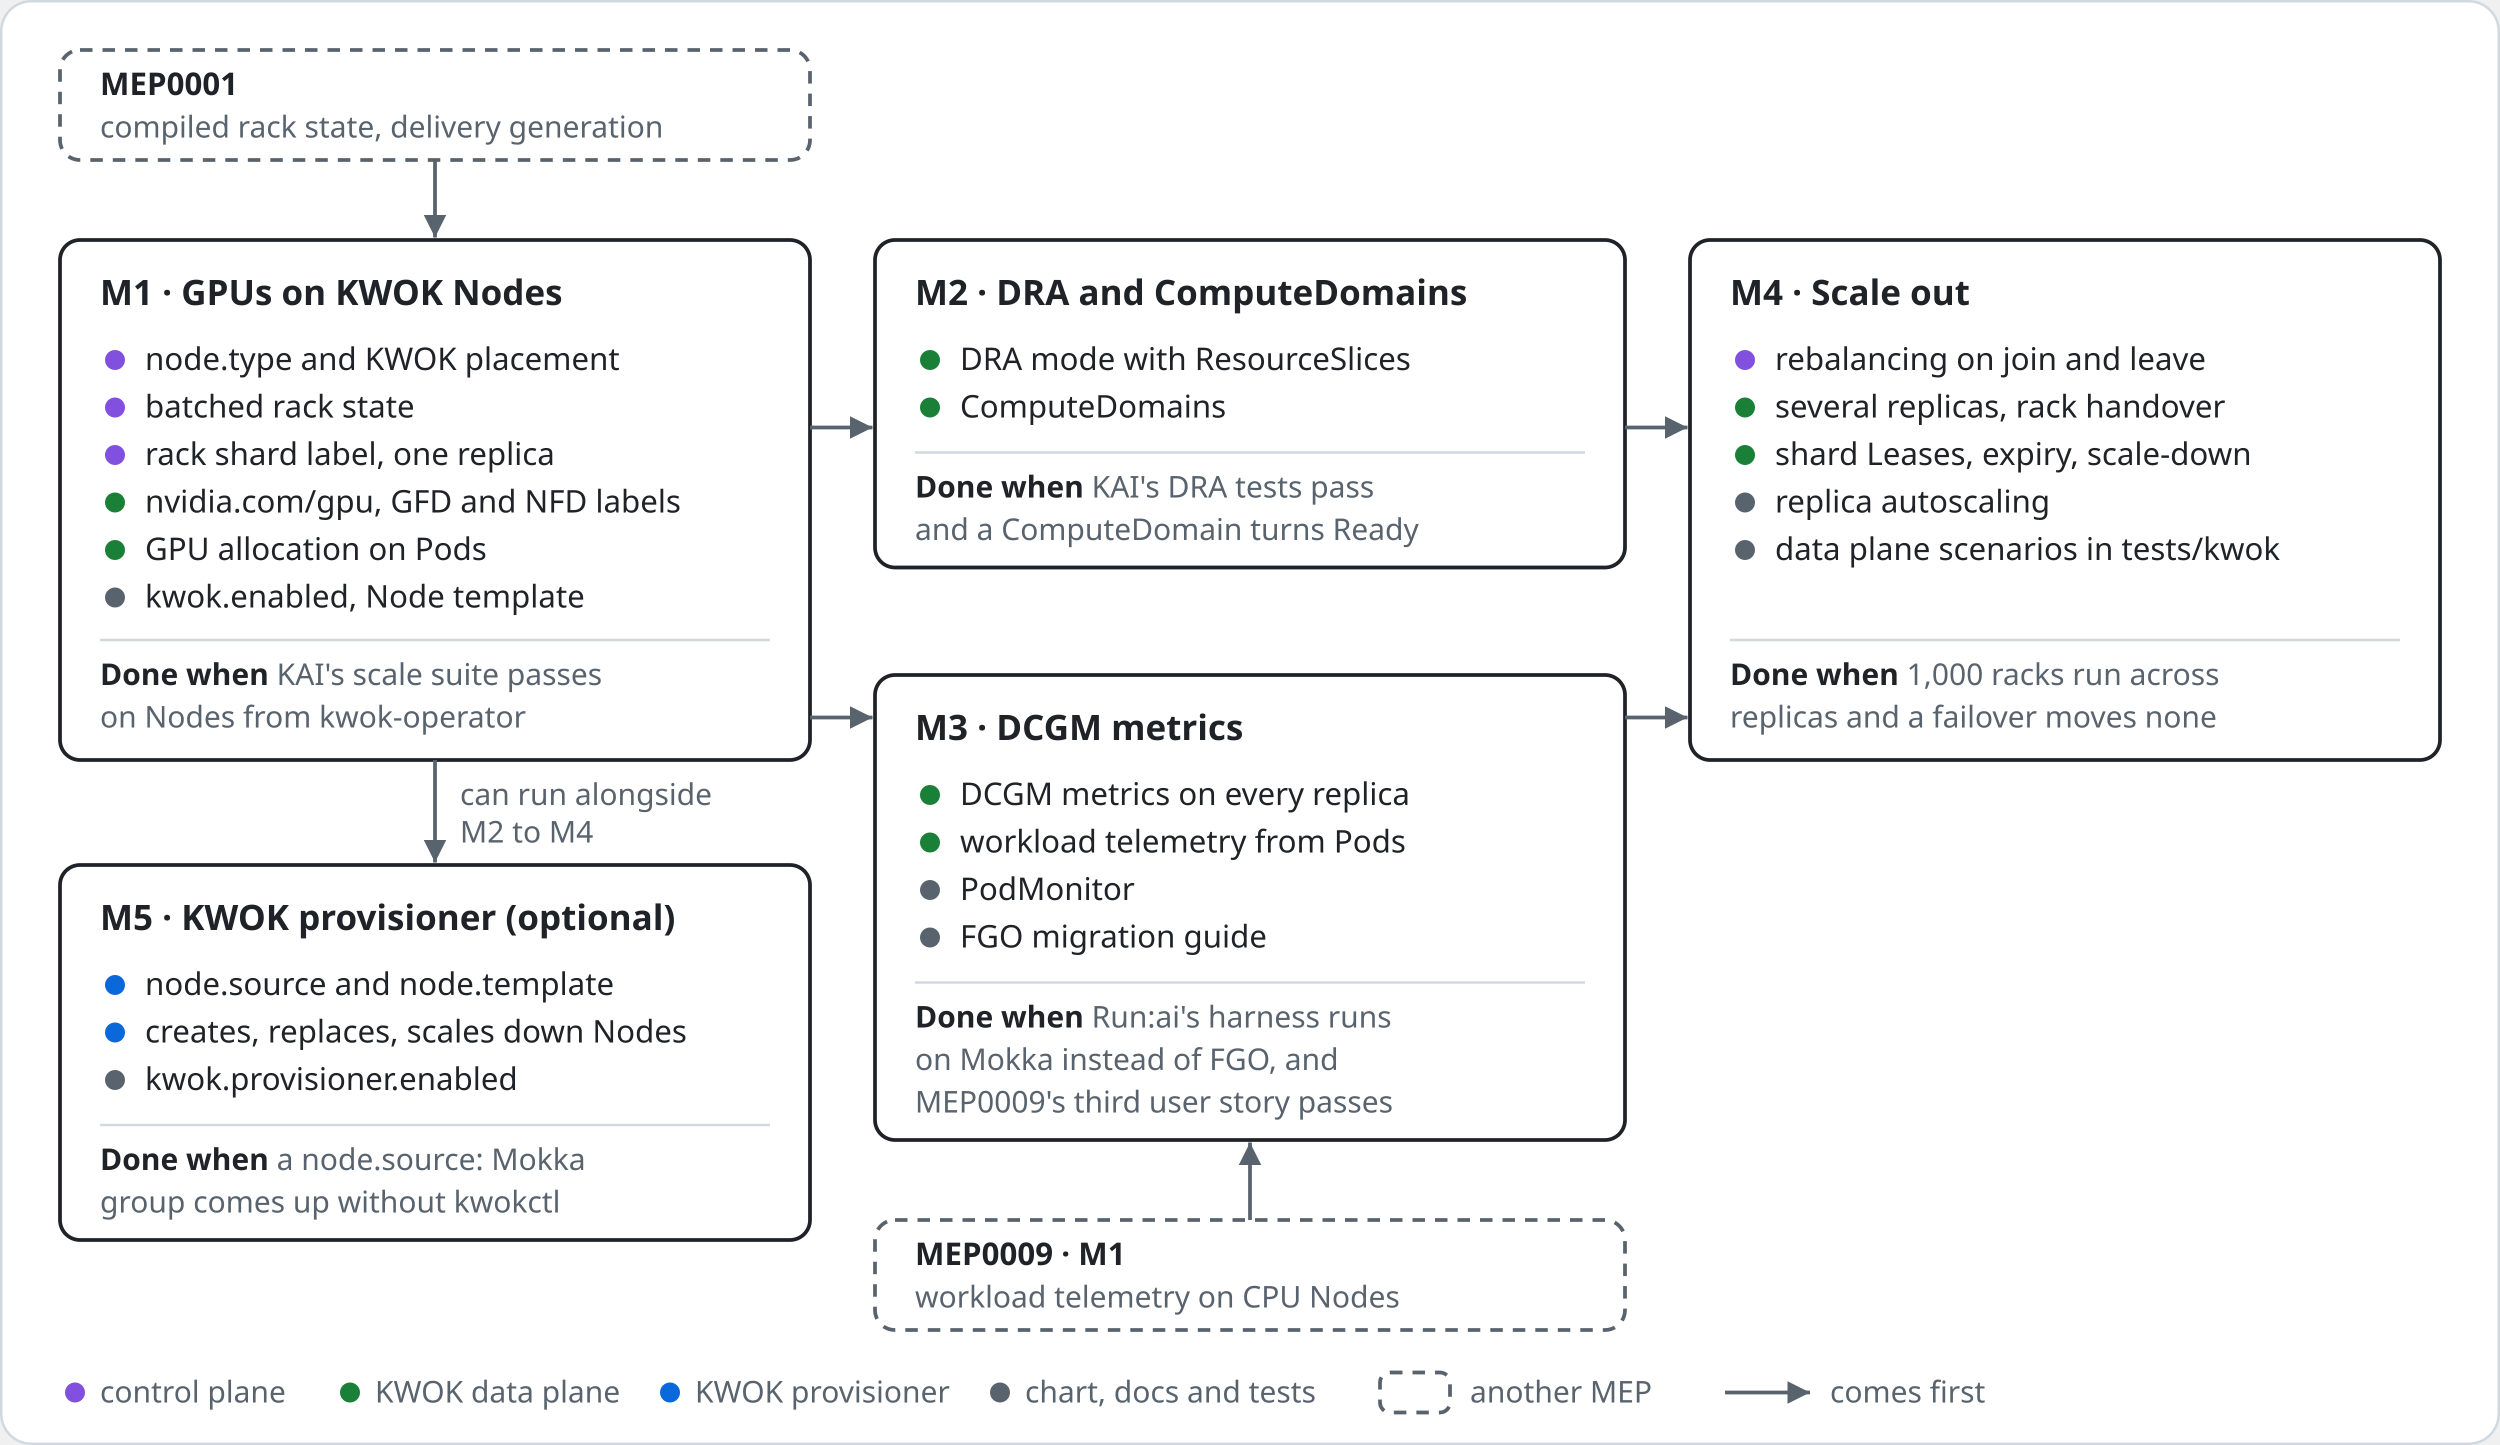
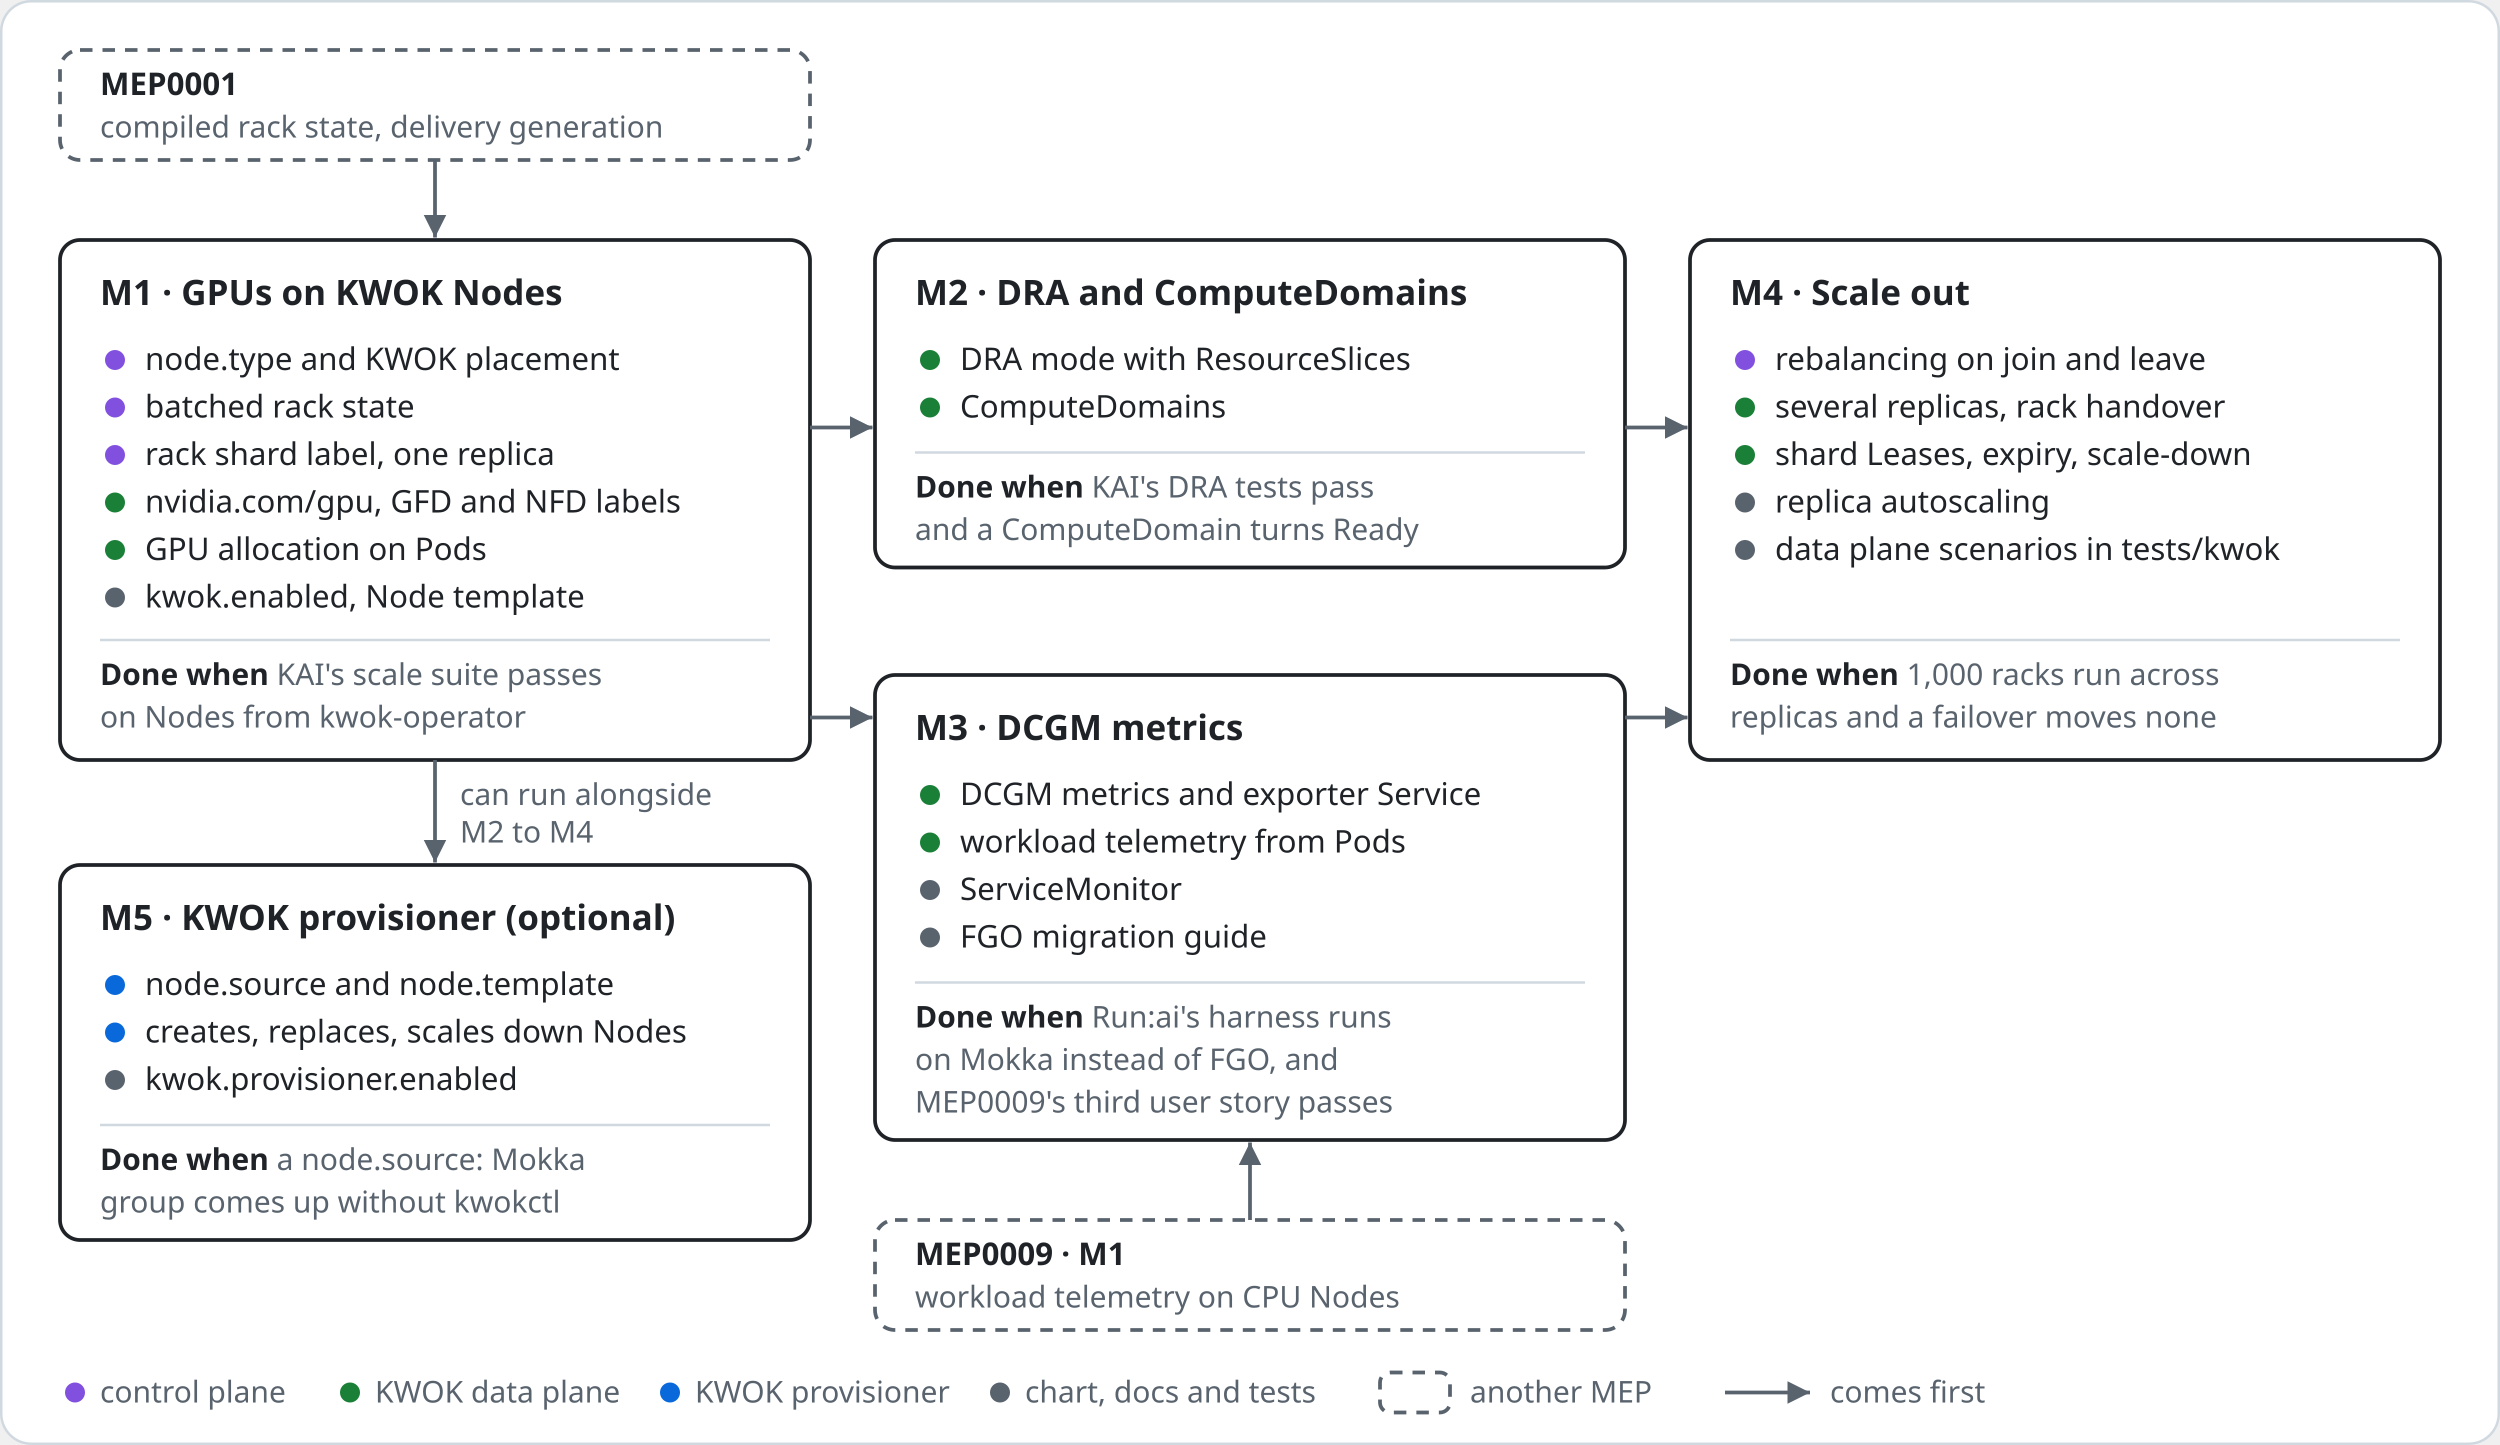
<svg xmlns="http://www.w3.org/2000/svg" viewBox="0 0 1000 578" width="1000" height="578" role="img" aria-labelledby="title desc">
  <style>
    .panel { fill: #ffffff; stroke: #d1d9e0; }
    text { font-family: -apple-system, BlinkMacSystemFont, "Segoe UI", "Noto Sans", Helvetica, Arial, sans-serif; fill: #1f2328; }
    .title { font-size: 14px; font-weight: 600; }
    .item { font-size: 12.5px; }
    .body { font-size: 12px; fill: #59636e; }
    .done { font-size: 12px; fill: #59636e; }
    .strong { font-weight: 600; fill: #1f2328; }
    .label { font-size: 12px; fill: #59636e; }
    .ms { fill: #ffffff; stroke: #1f2328; stroke-width: 1.5; }
    .ext { fill: #ffffff; stroke: #59636e; stroke-width: 1.5; stroke-dasharray: 5 4; }
    .rule { stroke: #d1d9e0; stroke-width: 1; }
    .wire { fill: none; stroke: #59636e; stroke-width: 1.5; }
    .head { fill: #59636e; }
    .cp { fill: #8250df; } .dp { fill: #1a7f37; } .prov { fill: #0969da; } .doc { fill: #59636e; }
    @media (prefers-color-scheme: dark) {
      .panel { fill: #0d1117; stroke: #3d444d; }
      text { fill: #f0f6fc; }
      .body, .done, .label { fill: #9198a1; }
      .strong { fill: #f0f6fc; }
      .ms { fill: #0d1117; stroke: #f0f6fc; }
      .ext { fill: #0d1117; stroke: #9198a1; }
      .rule { stroke: #3d444d; }
      .wire { stroke: #9198a1; }
      .head { fill: #9198a1; }
      .cp { fill: #ab7df8; } .dp { fill: #3fb950; } .prov { fill: #4493f8; } .doc { fill: #9198a1; }
    }
  </style>
  <defs>
    <marker id="arrow" viewBox="0 0 10 10" refX="10" refY="5" markerWidth="9" markerHeight="9" markerUnits="userSpaceOnUse" orient="auto">
      <path class="head" d="M0,0 L10,5 L0,10 z" />
    </marker>
  </defs>
  <rect class="panel" x="0.5" y="0.5" width="999" height="577" rx="12" />
  <rect class="ext" x="24" y="20" width="300" height="44" rx="8" />
  <text class="item strong" x="40" y="38">MEP0001</text>
  <text class="body" x="40" y="55">compiled rack state, delivery generation</text>
  <path class="wire" d="M174,64 V95" marker-end="url(#arrow)" />
  <rect class="ext" x="350" y="488" width="300" height="44" rx="8" />
  <text class="item strong" x="366" y="506">MEP0009 · M1</text>
  <text class="body" x="366" y="523">workload telemetry on CPU Nodes</text>
  <path class="wire" d="M500,488 V457" marker-end="url(#arrow)" />
  <rect class="ms" x="24" y="96" width="300" height="208" rx="8" />
  <text class="title" x="40" y="122">M1 · GPUs on KWOK Nodes</text>
  <circle class="cp" cx="46" cy="144" r="4" />
  <text class="item" x="58" y="148">node.type and KWOK placement</text>
  <circle class="cp" cx="46" cy="163" r="4" />
  <text class="item" x="58" y="167">batched rack state</text>
  <circle class="cp" cx="46" cy="182" r="4" />
  <text class="item" x="58" y="186">rack shard label, one replica</text>
  <circle class="dp" cx="46" cy="201" r="4" />
  <text class="item" x="58" y="205">nvidia.com/gpu, GFD and NFD labels</text>
  <circle class="dp" cx="46" cy="220" r="4" />
  <text class="item" x="58" y="224">GPU allocation on Pods</text>
  <circle class="doc" cx="46" cy="239" r="4" />
  <text class="item" x="58" y="243">kwok.enabled, Node template</text>
  <line class="rule" x1="40" y1="256" x2="308" y2="256" />
  <text class="done" x="40" y="274">
    <tspan class="strong">Done when</tspan> KAI's scale suite passes</text>
  <text class="done" x="40" y="291">on Nodes from kwok-operator</text>
  <rect class="ms" x="350" y="96" width="300" height="131" rx="8" />
  <text class="title" x="366" y="122">M2 · DRA and ComputeDomains</text>
  <circle class="dp" cx="372" cy="144" r="4" />
  <text class="item" x="384" y="148">DRA mode with ResourceSlices</text>
  <circle class="dp" cx="372" cy="163" r="4" />
  <text class="item" x="384" y="167">ComputeDomains</text>
  <line class="rule" x1="366" y1="181" x2="634" y2="181" />
  <text class="done" x="366" y="199">
    <tspan class="strong">Done when</tspan> KAI's DRA tests pass</text>
  <text class="done" x="366" y="216">and a ComputeDomain turns Ready</text>
  <rect class="ms" x="350" y="270" width="300" height="186" rx="8" />
  <text class="title" x="366" y="296">M3 · DCGM metrics</text>
  <circle class="dp" cx="372" cy="318" r="4" />
-   <text class="item" x="384" y="322">DCGM metrics on every replica</text>
+   <text class="item" x="384" y="322">DCGM metrics and exporter Service</text>
  <circle class="dp" cx="372" cy="337" r="4" />
  <text class="item" x="384" y="341">workload telemetry from Pods</text>
  <circle class="doc" cx="372" cy="356" r="4" />
-   <text class="item" x="384" y="360">PodMonitor</text>
+   <text class="item" x="384" y="360">ServiceMonitor</text>
  <circle class="doc" cx="372" cy="375" r="4" />
  <text class="item" x="384" y="379">FGO migration guide</text>
  <line class="rule" x1="366" y1="393" x2="634" y2="393" />
  <text class="done" x="366" y="411">
    <tspan class="strong">Done when</tspan> Run:ai's harness runs</text>
  <text class="done" x="366" y="428">on Mokka instead of FGO, and</text>
  <text class="done" x="366" y="445">MEP0009's third user story passes</text>
  <rect class="ms" x="676" y="96" width="300" height="208" rx="8" />
  <text class="title" x="692" y="122">M4 · Scale out</text>
  <circle class="cp" cx="698" cy="144" r="4" />
  <text class="item" x="710" y="148">rebalancing on join and leave</text>
  <circle class="dp" cx="698" cy="163" r="4" />
  <text class="item" x="710" y="167">several replicas, rack handover</text>
  <circle class="dp" cx="698" cy="182" r="4" />
  <text class="item" x="710" y="186">shard Leases, expiry, scale-down</text>
  <circle class="doc" cx="698" cy="201" r="4" />
  <text class="item" x="710" y="205">replica autoscaling</text>
  <circle class="doc" cx="698" cy="220" r="4" />
  <text class="item" x="710" y="224">data plane scenarios in tests/kwok</text>
  <line class="rule" x1="692" y1="256" x2="960" y2="256" />
  <text class="done" x="692" y="274">
    <tspan class="strong">Done when</tspan> 1,000 racks run across</text>
  <text class="done" x="692" y="291">replicas and a failover moves none</text>
  <path class="wire" d="M324,171 H349" marker-end="url(#arrow)" />
  <path class="wire" d="M324,287 H349" marker-end="url(#arrow)" />
  <path class="wire" d="M650,171 H675" marker-end="url(#arrow)" />
  <path class="wire" d="M650,287 H675" marker-end="url(#arrow)" />
  <path class="wire" d="M174,304 V345" marker-end="url(#arrow)" />
  <text class="label" x="184" y="322">can run alongside</text>
  <text class="label" x="184" y="337">M2 to M4</text>
  <rect class="ms" x="24" y="346" width="300" height="150" rx="8" />
  <text class="title" x="40" y="372">M5 · KWOK provisioner (optional)</text>
  <circle class="prov" cx="46" cy="394" r="4" />
  <text class="item" x="58" y="398">node.source and node.template</text>
  <circle class="prov" cx="46" cy="413" r="4" />
  <text class="item" x="58" y="417">creates, replaces, scales down Nodes</text>
  <circle class="doc" cx="46" cy="432" r="4" />
  <text class="item" x="58" y="436">kwok.provisioner.enabled</text>
  <line class="rule" x1="40" y1="450" x2="308" y2="450" />
  <text class="done" x="40" y="468">
    <tspan class="strong">Done when</tspan> a node.source: Mokka</text>
  <text class="done" x="40" y="485">group comes up without kwokctl</text>
  <circle class="cp" cx="30" cy="557" r="4" />
  <text class="label" x="40" y="561">control plane</text>
  <circle class="dp" cx="140" cy="557" r="4" />
  <text class="label" x="150" y="561">KWOK data plane</text>
  <circle class="prov" cx="268" cy="557" r="4" />
  <text class="label" x="278" y="561">KWOK provisioner</text>
  <circle class="doc" cx="400" cy="557" r="4" />
  <text class="label" x="410" y="561">chart, docs and tests</text>
  <rect class="ext" x="552" y="549" width="28" height="16" rx="4" />
  <text class="label" x="588" y="561">another MEP</text>
  <path class="wire" d="M690,557 H724" marker-end="url(#arrow)" />
  <text class="label" x="732" y="561">comes first</text>
</svg>
